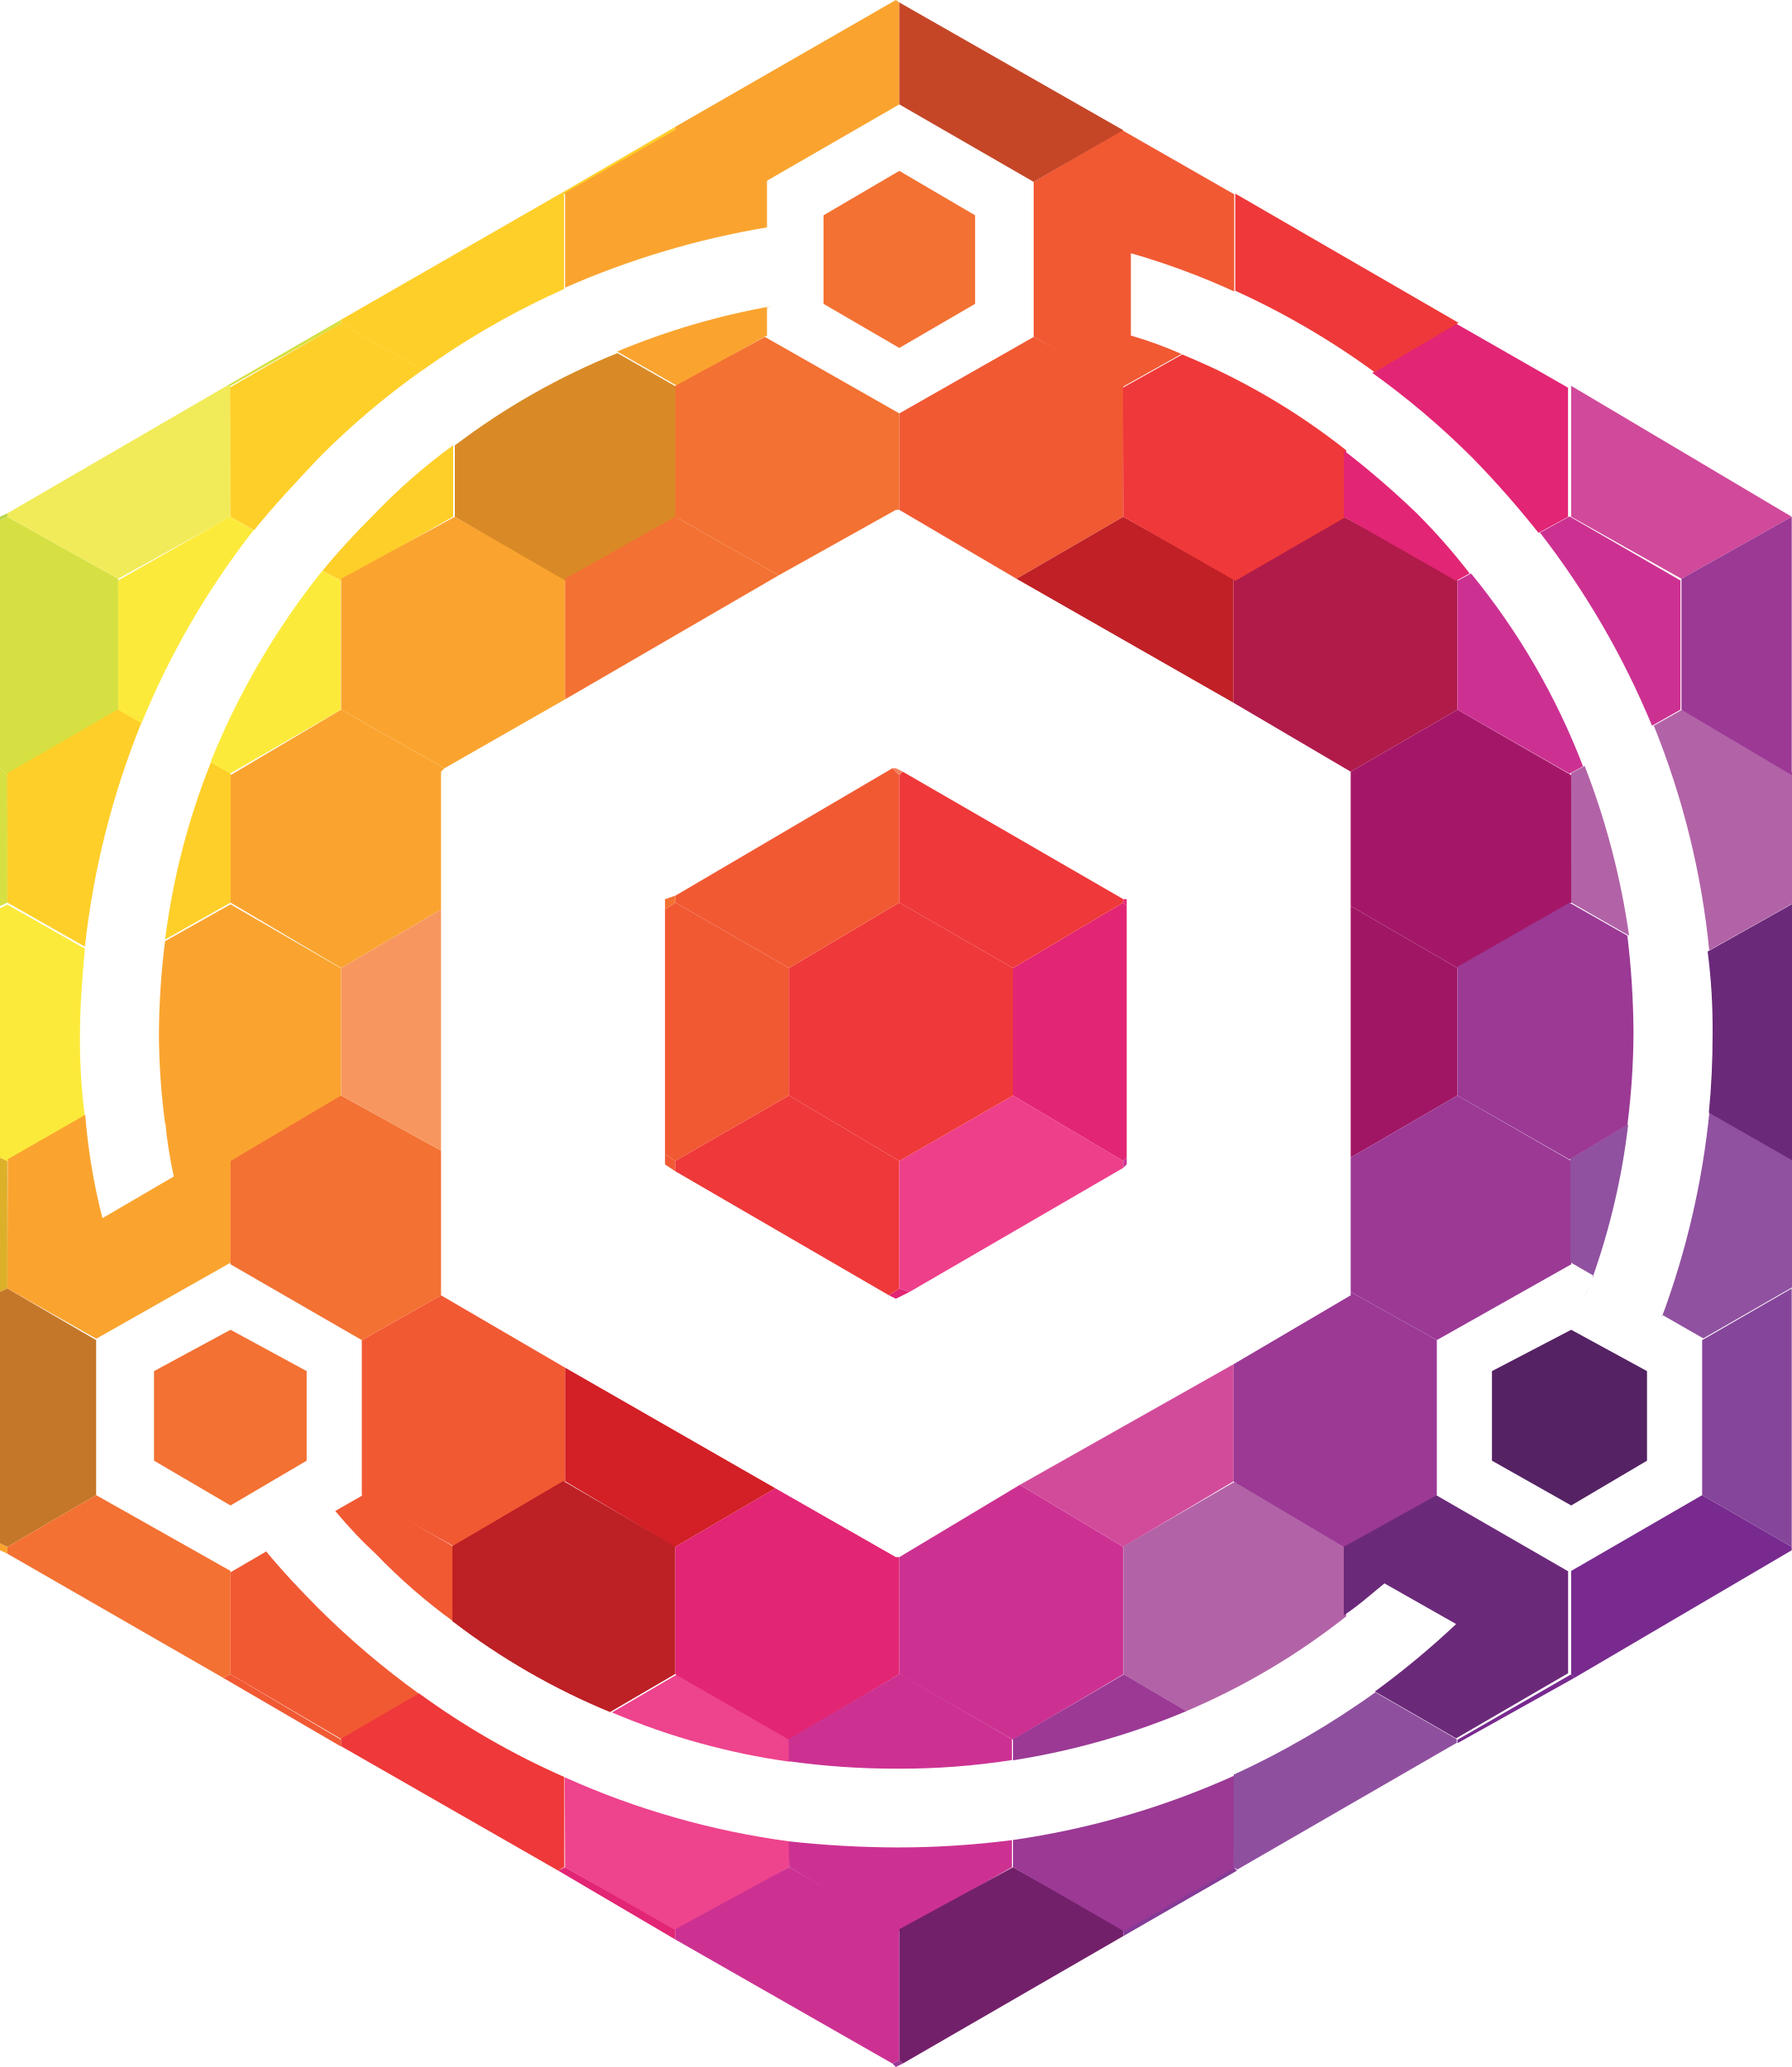
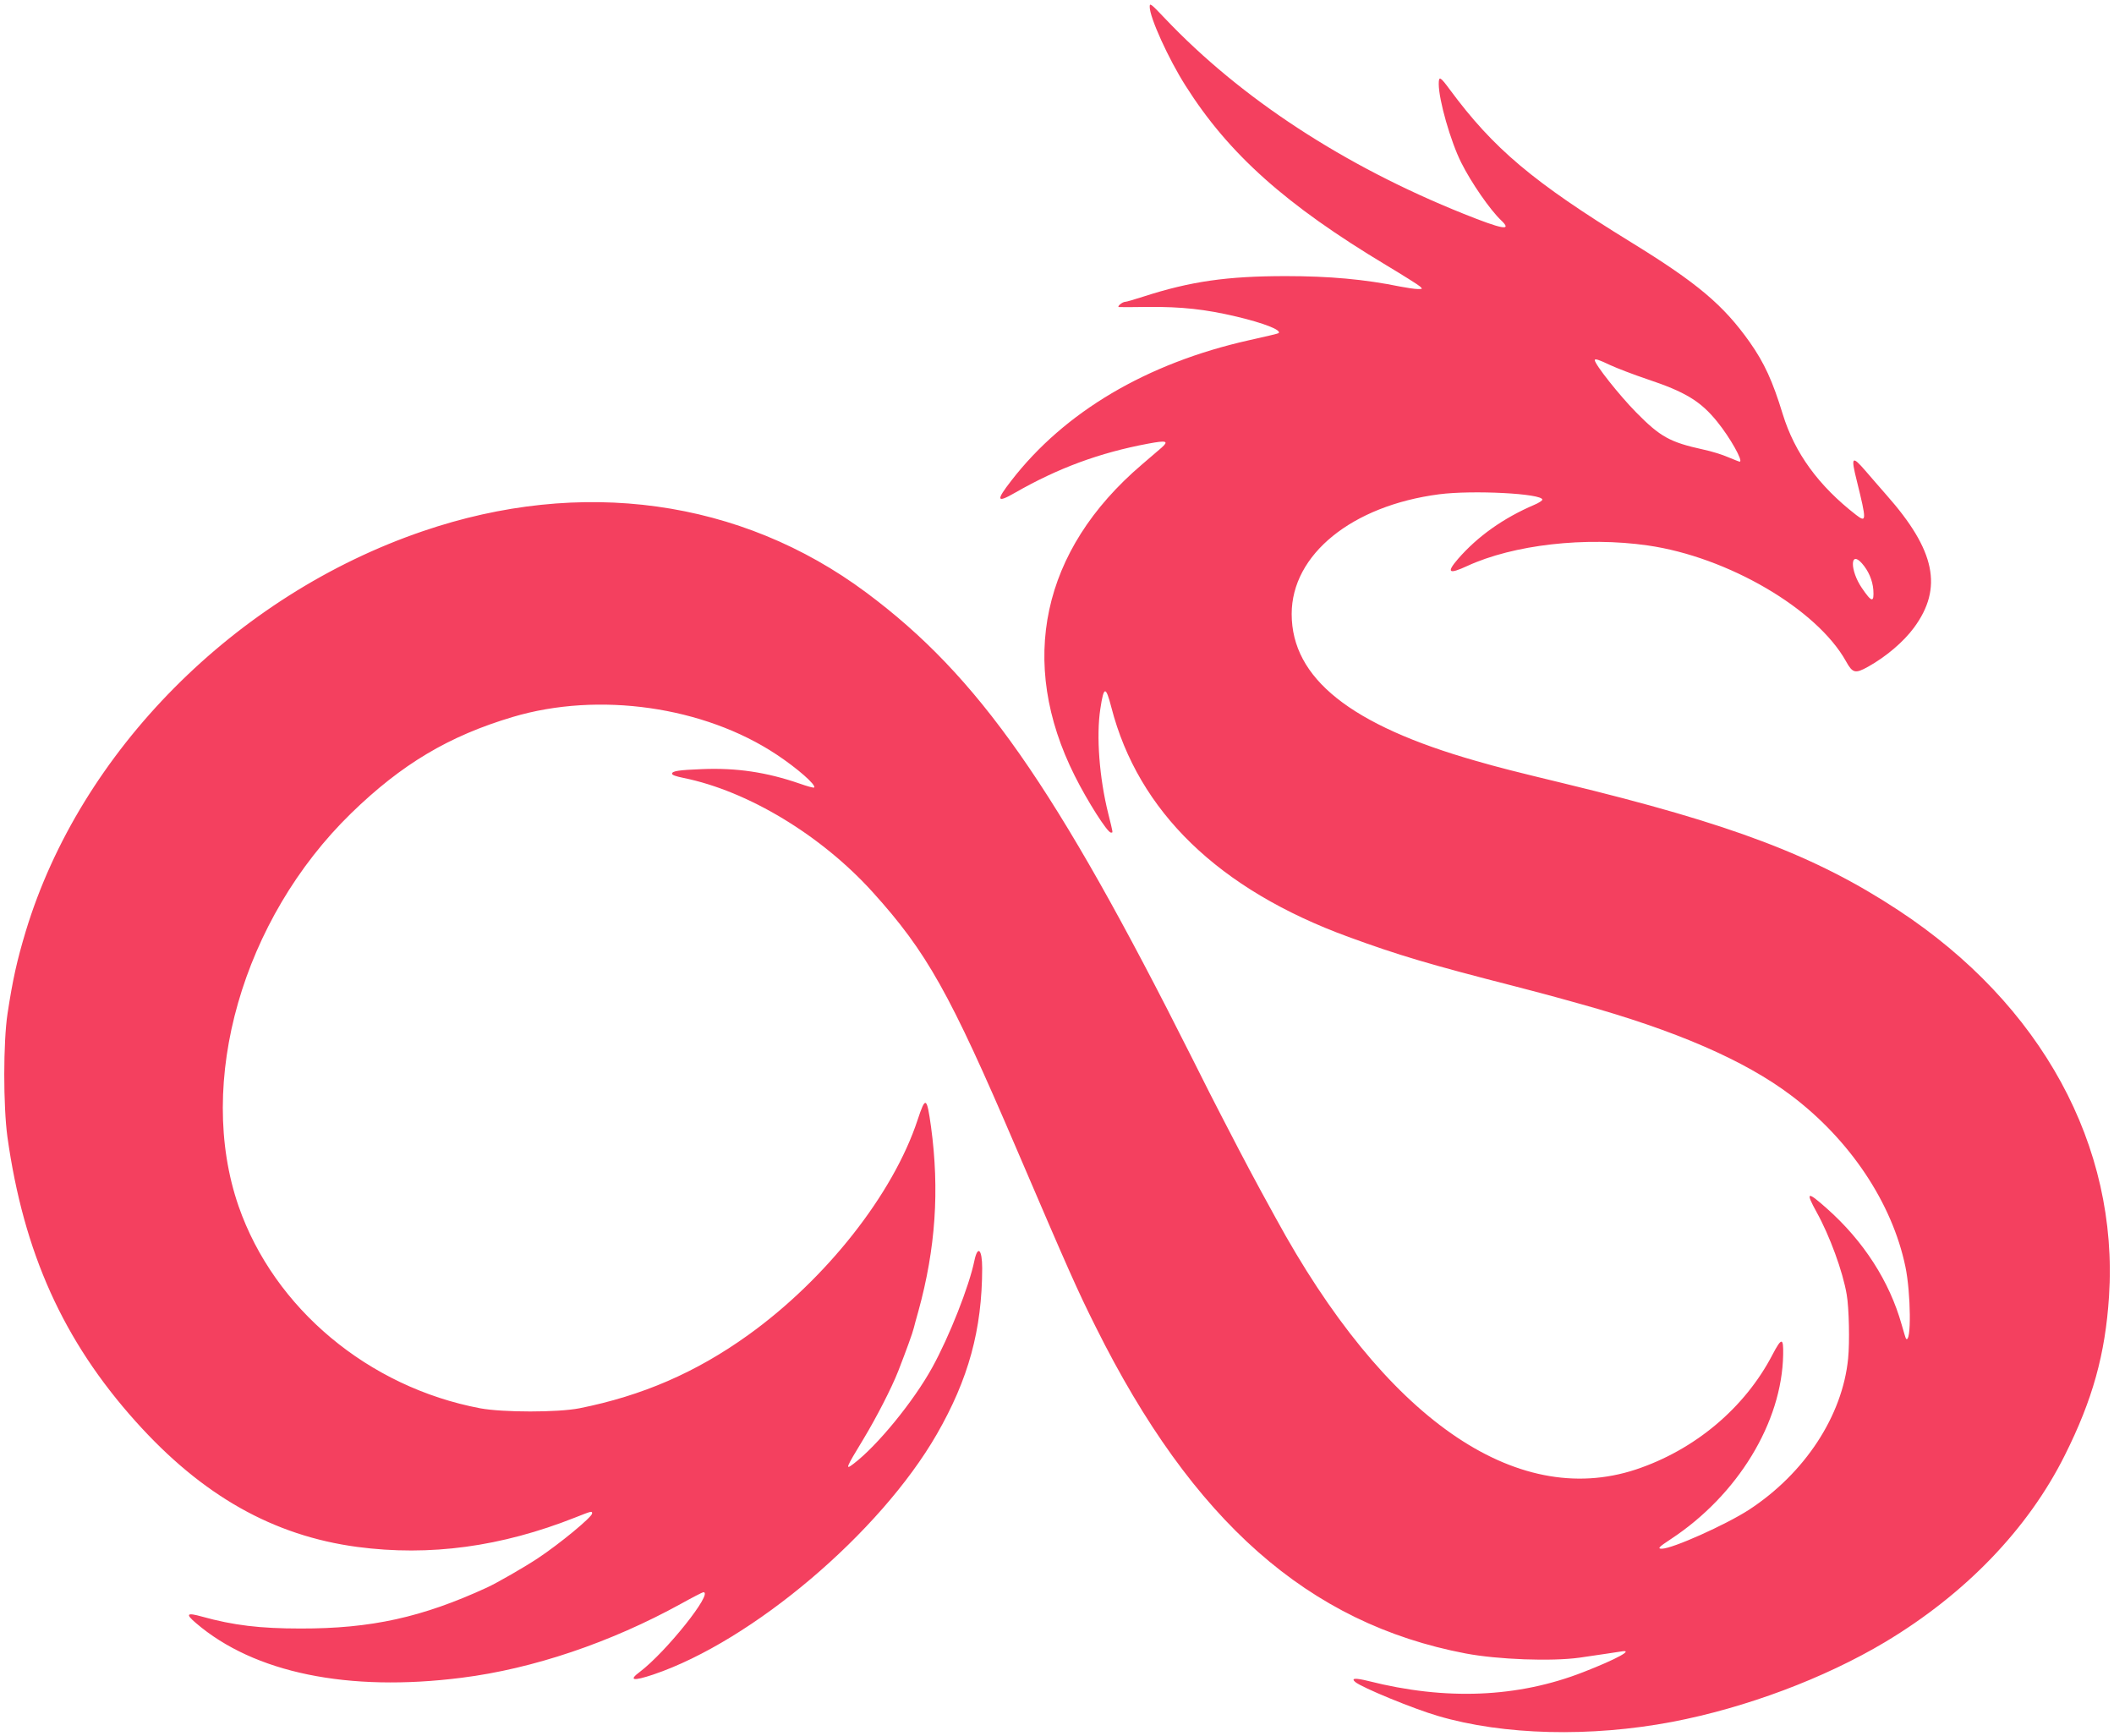
- <svg xmlns="http://www.w3.org/2000/svg" width="520" height="600" version="1.1" viewBox="0 0 520 600">
-   <defs>
-     <style>.a{isolation:isolate;}.b{fill:#545454;}.c{fill:#faa42f;}.aa,.ab,.ac,.ad,.ae,.af,.ag,.ah,.aj,.ak,.am,.an,.ao,.c,.d,.e,.f,.g,.h,.i,.j,.k,.l,.m,.n,.o,.p,.q,.r,.s,.t,.u,.v,.w,.x,.y,.z{fill-rule:evenodd;}.d{fill:#ddb02a;}.e{fill:#c47728;}.f{fill:#f15933;}.g{fill:#f37132;}.h{fill:#d6e042;}.i{fill:#fcea3b;}.j{fill:#e22574;}.k{fill:#ef3839;}.l{fill:#bbd64b;}.m{fill:#ffcf29;}.n{fill:#ee438d;}.o{fill:#cc3192;}.p{fill:#bd2025;}.q{fill:#9b3995;}.r{fill:#f1eb59;}.s{fill:#f7975f;}.t{fill:#d31f26;}.u{fill:#73206a;}.ai,.v{fill:#853a96;}.w{fill:#d98a26;}.x{fill:#8f4f9f;}.y{fill:#d24b9b;}.z{fill:#b263a7;}.aa{fill:#6b297a;}.ab{fill:#782a8f;}.ac{fill:#a01664;}.ad{fill:#c02026;}.ae{fill:#9051a0;}.af{fill:#b01b4a;}.ag{fill:#c54627;}.ah{fill:#a41768;}.aj{fill:#d1499a;}.ak{fill:#85459a;}.al{fill:#341144;}.am{fill:#ee3f8a;}.an{fill:#f4805f;}.ao{fill:#552263;}</style>
-   </defs>
-   <polygon class="c" points="2.14 451 2.14 449 0 448 0 450" />
-   <polygon class="d" points="0 375 2.14 374 2.14 337 0 336" />
-   <polygon class="e" points="27.9 434 27.9 389 2.14 374 0 375 0 448 2.14 449" />
-   <polygon class="f" points="64.7 487 66.9 486 99 505 99 507" />
-   <polygon class="g" points="66.9 456 27.9 434 2.14 449 2.14 451 64.7 487 66.9 486" />
-   <polygon class="h" points="0 263 2.14 262 2.14 225 0 223" />
-   <path class="i" d="m0 336 2.14 1.07 22.5-12.8a177 177 0 0 1-1.44-23.9c0-8.22 0.71-16.8 1.43-25l-22.5-12.8-2.14 1.08z" />
-   <path class="c" d="m2.14 374 25.8 14.6 39-22.1v-30l-19-11.1a126 126 0 0 0 2.5 16.1l-20.7 12.1a174 174 0 0 1-5-30l-22.5 12.9z" />
-   <path class="f" d="m66.9 486v-29.6l10.4-6.07-0.36-0.36c5 6.07 10.4 11.8 15.7 17.1a241 241 0 0 0 29 24.6l-22.5 13.2zm38.6-52.1 26.1 15v21.8a170 170 0 0 1-22.5-19.6 130 130 0 0 1-11.8-12.5z" />
-   <polygon class="j" points="196 563 196 560 164 542 162 543" />
-   <path class="k" d="m162 543 1.79-1.07v-26.1a226 226 0 0 1-42.2-24.3l-22.6 13.2v2.15z" />
-   <polygon class="l" points="0 151 2.14 150 2.14 149 0 150" />
-   <polygon class="h" points="34.3 206 34.3 168 2.14 150 0 151 0 223 2.14 225" />
-   <path class="m" d="m2.14 262 22.5 12.8a244 244 0 0 1 16.4-65l-6.79-3.91-32.2 18.6zm45.8 10.7 19-10.7v-37.5l-5.72-3.22a209 209 0 0 0-13.3 51.4z" />
-   <path class="c" d="m47.9 326 19 11.1 32.1-18.6v-37.4l-32.1-18.6-19 10.7a226 226 0 0 0-1.78 27.1 203 203 0 0 0 1.78 25.7z" />
-   <polygon class="f" points="128 376 164 397 164 430 132 449 105 434 105 389" />
-   <path class="n" d="m164 542 32.5 18.6 32.5-18.6v-7.5a235 235 0 0 1-65.1-18.6zm65.1-30.7v-6.42l-32.5-18.9-19 11.1a203 203 0 0 0 51.5 14.3z" />
-   <polygon class="g" points="128 334 99 318 66.9 337 66.9 367 105 389 128 376" />
-   <polygon class="o" points="261 560 229 542 196 560 196 563 259 599 261 598" />
-   <path class="p" d="m177 497 19-11.1v-37.1l-32.5-18.9-32.2 18.9v21.8a201 201 0 0 0 45.8 26.4z" />
-   <polygon class="q" points="262 599 261 598 259 599 260 600" />
-   <polygon class="r" points="66.9 150 66.9 112 65.8 112 2.14 149 2.14 150 34.3 168" />
-   <path class="i" d="m34.3 206 6.79 3.91a236 236 0 0 1 32.5-56l-6.8-3.94-32.5 18.5zm26.8 15.3 5.72 3.22 32.1-18.5v-37.5l-5.36-2.87a221 221 0 0 0-32.5 55.7z" />
-   <polygon class="c" points="99 206 66.9 225 66.9 262 99 281 128 264 128 224 129 223" />
-   <polygon class="j" points="225 432 196 449 196 486 229 505 261 486 261 452 260 452" />
-   <polygon class="s" points="99 318 128 334 128 264 99 281" />
-   <path class="o" d="m229 542 32.2 18.6 32.5-18.6v-7.86a260 260 0 0 1-33.3 2.13 298 298 0 0 1-31.5-1.78zm64.7-31.1v-6.07l-32.6-18.9-32.2 18.9v6.42a225 225 0 0 0 31.5 2.15 209 209 0 0 0 33.3-2.5z" />
-   <polygon class="t" points="164 430 196 449 225 432 164 397" />
-   <polygon class="u" points="326 562 326 560 294 542 261 560 261 598 262 599" />
-   <polygon class="h" points="65.8 112 66.9 112 99 93.9 99 92.8" />
-   <path class="m" d="m66.9 150 6.8 3.94c6.07-7.5 12.5-14.3 18.9-21.1a226 226 0 0 1 30-25.4l-23.6-13.6-32.2 18.6zm26.8 15.7 5.32 2.85 32.5-18.6v-20.7a170 170 0 0 0-22.5 19.6c-5.36 5.35-10.4 10.7-15.4 16.8z" />
-   <polygon class="c" points="164 203 164 168 132 150 99 168 99 206 129 223" />
-   <polygon class="v" points="359 543 358 542 326 560 326 562" />
-   <polygon class="o" points="326 486 326 449 296 431 261 452 261 486 294 505" />
-   <path class="q" d="m294 542 32.2 18.6 32.5-18.6v-26.8a238 238 0 0 1-64.7 18.9zm50.4-45.3-18.2-10.7-32.2 18.9v6.07a216 216 0 0 0 50.4-14.3z" />
-   <path class="m" d="m99 93.9 23.6 13.6a235 235 0 0 1 41.1-23.6v-27.5l-0.72-0.39-64 36.8z" />
-   <path class="w" d="m132 150 32.2 18.6 32.5-18.6v-37.5l-17.5-10a204 204 0 0 0-47.2 26.8z" />
-   <path class="x" d="m358 542 1.07 0.7 63.7-36.8v-1.07l-23.6-13.6a248 248 0 0 1-41.1 23.9z" />
-   <polygon class="g" points="226 167 196 150 164 168 164 203" />
-   <polygon class="y" points="296 431 326 449 358 430 358 396" />
-   <path class="z" d="m326 486 18.3 10.7a202 202 0 0 0 46.4-27.5v-20.3l-32.2-18.9-32.5 18.9z" />
-   <polygon class="m" points="163 56 164 56.4 196 37.8 196 36.8" />
-   <path class="c" d="m179 102 17.5 10 26.1-14.6v-8.19l1.44-0.35a212 212 0 0 0-45 13.2zm43.6-49.6-26.1-15-32.5 18.6v27.5a247 247 0 0 1 58.6-17.5z" />
-   <path class="aa" d="m399 491 23.6 13.6 32.5-18.9v-29.6l-39-22.5-26.1 15v20.3c4.3-2.86 7.86-6.07 11.8-9.28l20.8 11.8a243 243 0 0 1-23.6 19.6z" />
-   <polygon class="ab" points="457 487 456 486 423 505 423 506" />
-   <polygon class="g" points="222 97.8 196 112 196 150 226 167 260 148 261 148 261 120" />
-   <polygon class="q" points="392 376 358 396 358 430 390 449 417 434 417 389 392 375" />
-   <polygon class="c" points="222 52.8 261 30.3 261 0.71 260 0 196 36.8 196 37.8" />
-   <polygon class="f" points="261 148 261 120 300 97.8 326 112 326 150 295 168" />
-   <polygon class="ab" points="520 450 520 449 494 434 456 456 456 486 457 487" />
-   <polygon class="ac" points="392 336 423 318 423 281 392 263" />
-   <polygon class="ad" points="358 204 358 168 326 150 295 168" />
-   <polygon class="q" points="417 389 456 367 456 337 423 318 392 336 392 375" />
-   <path class="f" d="m300 52.8 25.7-15 32.5 18.6v28.2a215 215 0 0 0-30-11.1v23.9a119 119 0 0 1 14.7 5.35l-17.2 9.63-25.7-14.6v-45z" />
-   <path class="ae" d="m460 376a11.2 11.2 0 0 0 1.42-3.62 11 11 0 0 1-1.43 3.58zm2.14-5a203 203 0 0 0 10.4-44.6l-16.8 10v30l6.8 3.93zm32.2 17.5 26.1-15v-37.1l-24.3-13.9a239 239 0 0 1-13.9 60l0.37-0.72z" />
-   <polygon class="af" points="423 168 390 150 358 168 358 204 392 224 423 206" />
-   <polygon class="ag" points="300 52.8 326 37.8 261 0.71 261 30.3" />
-   <polygon class="ah" points="392 224 392 224 392 263 423 281 456 262 456 225 423 206" />
-   <path class="k" d="m326 150 32.5 18.6 32.2-18.6v-19.3a197 197 0 0 0-47.6-27.8l-17.2 9.63z" />
-   <path class="q" d="m423 318 32.5 18.6 16.8-10a218 218 0 0 0 1.78-26.8 247 247 0 0 0-1.78-28.2l-16.8-9.57-32.5 18.6z" />
-   <path class="aa" d="m496 323 24.3 13.9v-74.6l-24.7 13.9a175 175 0 0 1 1.44 23.9c0 7.85-0.36 15.4-1.08 22.8z" />
-   <path class="j" d="m390 150 32.6 18.6 3.93-2.14a179 179 0 0 0-15.4-17.5 256 256 0 0 0-21.1-18.2zm56.5 4.7 8.58-4.66v-37.5l-32.5-18.6-24.3 14.3a234 234 0 0 1 29 24.6 281 281 0 0 1 19.2 21.8z" />
-   <polygon class="ab" points="520 374 520 337 520 374" />
-   <path class="o" d="m423 206 32.5 18.6 3.93-2.15a203 203 0 0 0-32.5-56l-3.93 2.11zm56.5 4.64 8.21-4.64v-37.5l-32.2-18.6-8.58 4.7a243 243 0 0 1 32.5 56z" />
-   <path class="k" d="m399 108 24.3-14.3-64.8-37.5v28.2a229 229 0 0 1 40.4 23.6z" />
-   <path class="z" d="m456 262 16.8 9.61a222 222 0 0 0-12.9-49.3l-3.93 2.15zm40 13.9 24.7-13.9v-37.5l-32.5-18.5-8.23 4.64a236 236 0 0 1 16.1 65.3z" />
-   <rect class="ai" x="520" y="225" width="0" height="37.5" />
-   <polygon class="aj" points="456 150 488 168 520 150 456 112" />
-   <polygon class="q" points="520 150 488 168 488 206 520 225" />
-   <polygon class="ak" points="520 374 520 374 494 389 494 434 520 449" />
-   <rect class="al" x="520" y="449" width="0" height="1.07" />
-   <polygon class="f" points="193 335 196 337 196 340 193 338" />
-   <polygon class="f" points="229 281 229 318 196 337 193 335 193 264 196 262" />
-   <polygon class="j" points="264 375 261 374 258 376 260 377" />
-   <polygon class="k" points="261 337 229 318 196 337 196 340 258 376 261 374" />
-   <polygon class="am" points="326 339 326 337 294 318 261 337 261 374 264 375" />
-   <polygon class="k" points="294 318 294 281 261 262 229 281 229 318 261 337" />
-   <polygon class="j" points="327 336 327 263 326 262 294 281 294 318 326 337" />
-   <polygon class="o" points="327 336 326 337 326 339 327 338" />
-   <polygon class="g" points="193 264 196 262 196 260 193 261" />
-   <polygon class="f" points="259 223 261 225 261 262 229 281 196 262 196 260" />
-   <polygon class="an" points="262 224 261 225 259 223 260 223" />
-   <polygon class="k" points="326 262 326 261 262 224 261 225 261 262 294 281" />
-   <polygon class="j" points="326 262 327 263 327 261 326 261" />
-   <polygon class="g" points="283 88.2 283 62.5 261 49.6 239 62.5 239 88.2 261 101" />
-   <polygon class="ao" points="478 424 478 398 456 386 433 398 433 424 456 437" />
-   <polygon class="g" points="89 424 89 398 66.9 386 44.7 398 44.7 424 66.9 437" />
+ <svg xmlns="http://www.w3.org/2000/svg" viewBox="170 219 1653 1357">
+   <g transform="translate(0,2000) scale(0.1,-0.1)" fill="#f4405f">
+     <path d="M10690 17756 c0 -83 146 -405 280 -616 337 -533 782 -931 1570 -1404 135 -81 254 -156 265 -167 19 -19 19 -19 -20 -19 -22 0 -83 9 -135 19 -279 57 -555 82 -895 82 -460 0 -746 -41 -1117 -161 -68 -22 -130 -40 -139 -40 -23 0 -69 -39 -49 -41 8 -1 112 -1 230 1 258 2 446 -18 690 -76 214 -51 352 -105 328 -129 -2 -3 -107 -28 -234 -56 -797 -179 -1440 -559 -1856 -1097 -122 -157 -116 -178 27 -96 338 194 663 314 1043 385 144 27 164 21 104 -32 -22 -19 -92 -79 -155 -133 -782 -668 -970 -1543 -523 -2433 99 -198 255 -443 282 -443 18 0 20 -15 -20 147 -70 280 -95 608 -62 821 27 179 42 181 86 11 210 -814 839 -1424 1854 -1795 390 -143 636 -216 1312 -389 121 -31 266 -70 324 -86 58 -16 139 -39 180 -50 744 -207 1279 -439 1642 -712 462 -347 793 -842 897 -1342 43 -207 47 -604 5 -563 -3 3 -18 52 -34 109 -95 339 -298 655 -586 910 -154 137 -168 132 -80 -28 102 -183 206 -466 236 -646 18 -102 24 -371 11 -500 -44 -448 -339 -898 -776 -1183 -181 -117 -598 -304 -681 -304 -36 0 -24 13 72 76 522 344 868 912 877 1441 3 136 -12 136 -83 1 -217 -418 -609 -746 -1070 -899 -942 -310 -1965 406 -2817 1971 -16 30 -68 125 -115 210 -47 85 -124 232 -173 325 -48 94 -111 215 -140 270 -29 55 -130 253 -223 440 -1071 2132 -1671 2989 -2549 3642 -981 730 -2230 903 -3468 479 -1466 -501 -2676 -1720 -3103 -3126 -70 -233 -102 -377 -143 -645 -34 -223 -34 -724 -1 -965 127 -906 437 -1594 1003 -2225 520 -580 1075 -893 1733 -981 567 -75 1126 1 1706 231 126 50 130 51 130 31 0 -28 -253 -237 -425 -351 -104 -69 -318 -192 -396 -228 -508 -234 -907 -322 -1459 -321 -318 0 -525 25 -770 93 -121 34 -132 21 -47 -51 454 -389 1189 -540 2077 -427 558 70 1166 276 1716 579 90 50 168 90 174 90 81 0 -291 -467 -497 -623 -90 -67 -54 -74 105 -21 775 262 1773 1108 2217 1879 248 431 354 818 355 1298 0 149 -35 183 -61 59 -41 -200 -196 -593 -329 -834 -145 -264 -430 -613 -616 -754 -68 -52 -61 -34 76 191 102 169 221 400 274 535 63 162 113 300 121 335 4 17 20 76 36 132 135 490 166 948 99 1442 -33 237 -43 242 -105 54 -191 -580 -715 -1245 -1326 -1683 -407 -292 -827 -474 -1319 -572 -169 -33 -596 -33 -775 0 -874 165 -1611 781 -1889 1579 -336 968 30 2246 880 3074 396 385 764 604 1264 753 672 200 1495 82 2062 -294 163 -108 312 -239 294 -258 -4 -4 -55 10 -114 31 -258 89 -492 124 -762 113 -183 -7 -235 -15 -235 -36 0 -10 27 -20 90 -33 503 -102 1076 -448 1478 -892 424 -469 604 -790 1122 -2000 414 -966 478 -1111 623 -1401 757 -1520 1663 -2319 2892 -2553 253 -48 673 -63 890 -33 173 25 285 42 323 48 112 20 -28 -58 -293 -161 -512 -200 -1075 -223 -1682 -69 -101 25 -136 22 -101 -8 50 -43 458 -211 648 -266 512 -151 1193 -167 1830 -46 576 110 1189 340 1665 624 628 376 1118 885 1405 1460 218 435 317 792 346 1243 76 1177 -528 2284 -1648 3020 -648 426 -1299 673 -2613 991 -384 93 -504 123 -688 176 -981 279 -1442 646 -1442 1149 0 465 471 847 1153 936 262 34 807 6 807 -42 0 -7 -28 -26 -62 -40 -243 -104 -444 -247 -597 -423 -93 -108 -74 -123 71 -56 362 167 925 231 1412 161 627 -90 1324 -498 1551 -907 51 -92 72 -97 171 -42 142 79 278 195 360 306 228 310 168 604 -214 1036 -51 59 -126 144 -165 190 -106 123 -116 113 -68 -78 77 -312 77 -330 -6 -266 -294 228 -480 485 -573 787 -79 259 -144 401 -258 563 -206 291 -410 463 -927 781 -769 473 -1077 733 -1418 1194 -76 103 -87 109 -87 44 0 -125 93 -450 176 -615 79 -158 226 -370 313 -452 88 -84 10 -70 -294 52 -934 374 -1742 902 -2335 1527 -113 119 -120 124 -120 91z m3601 -2801 c52 -24 182 -74 289 -110 297 -99 418 -172 547 -332 101 -124 207 -313 176 -313 -4 0 -44 16 -90 35 -45 20 -133 47 -195 60 -260 57 -336 99 -524 290 -134 136 -324 377 -324 409 0 14 33 3 121 -39z m1968 -1550 c52 -59 83 -133 89 -206 7 -104 -12 -101 -90 14 -93 137 -93 298 1 192z" />
+   </g>
</svg>
